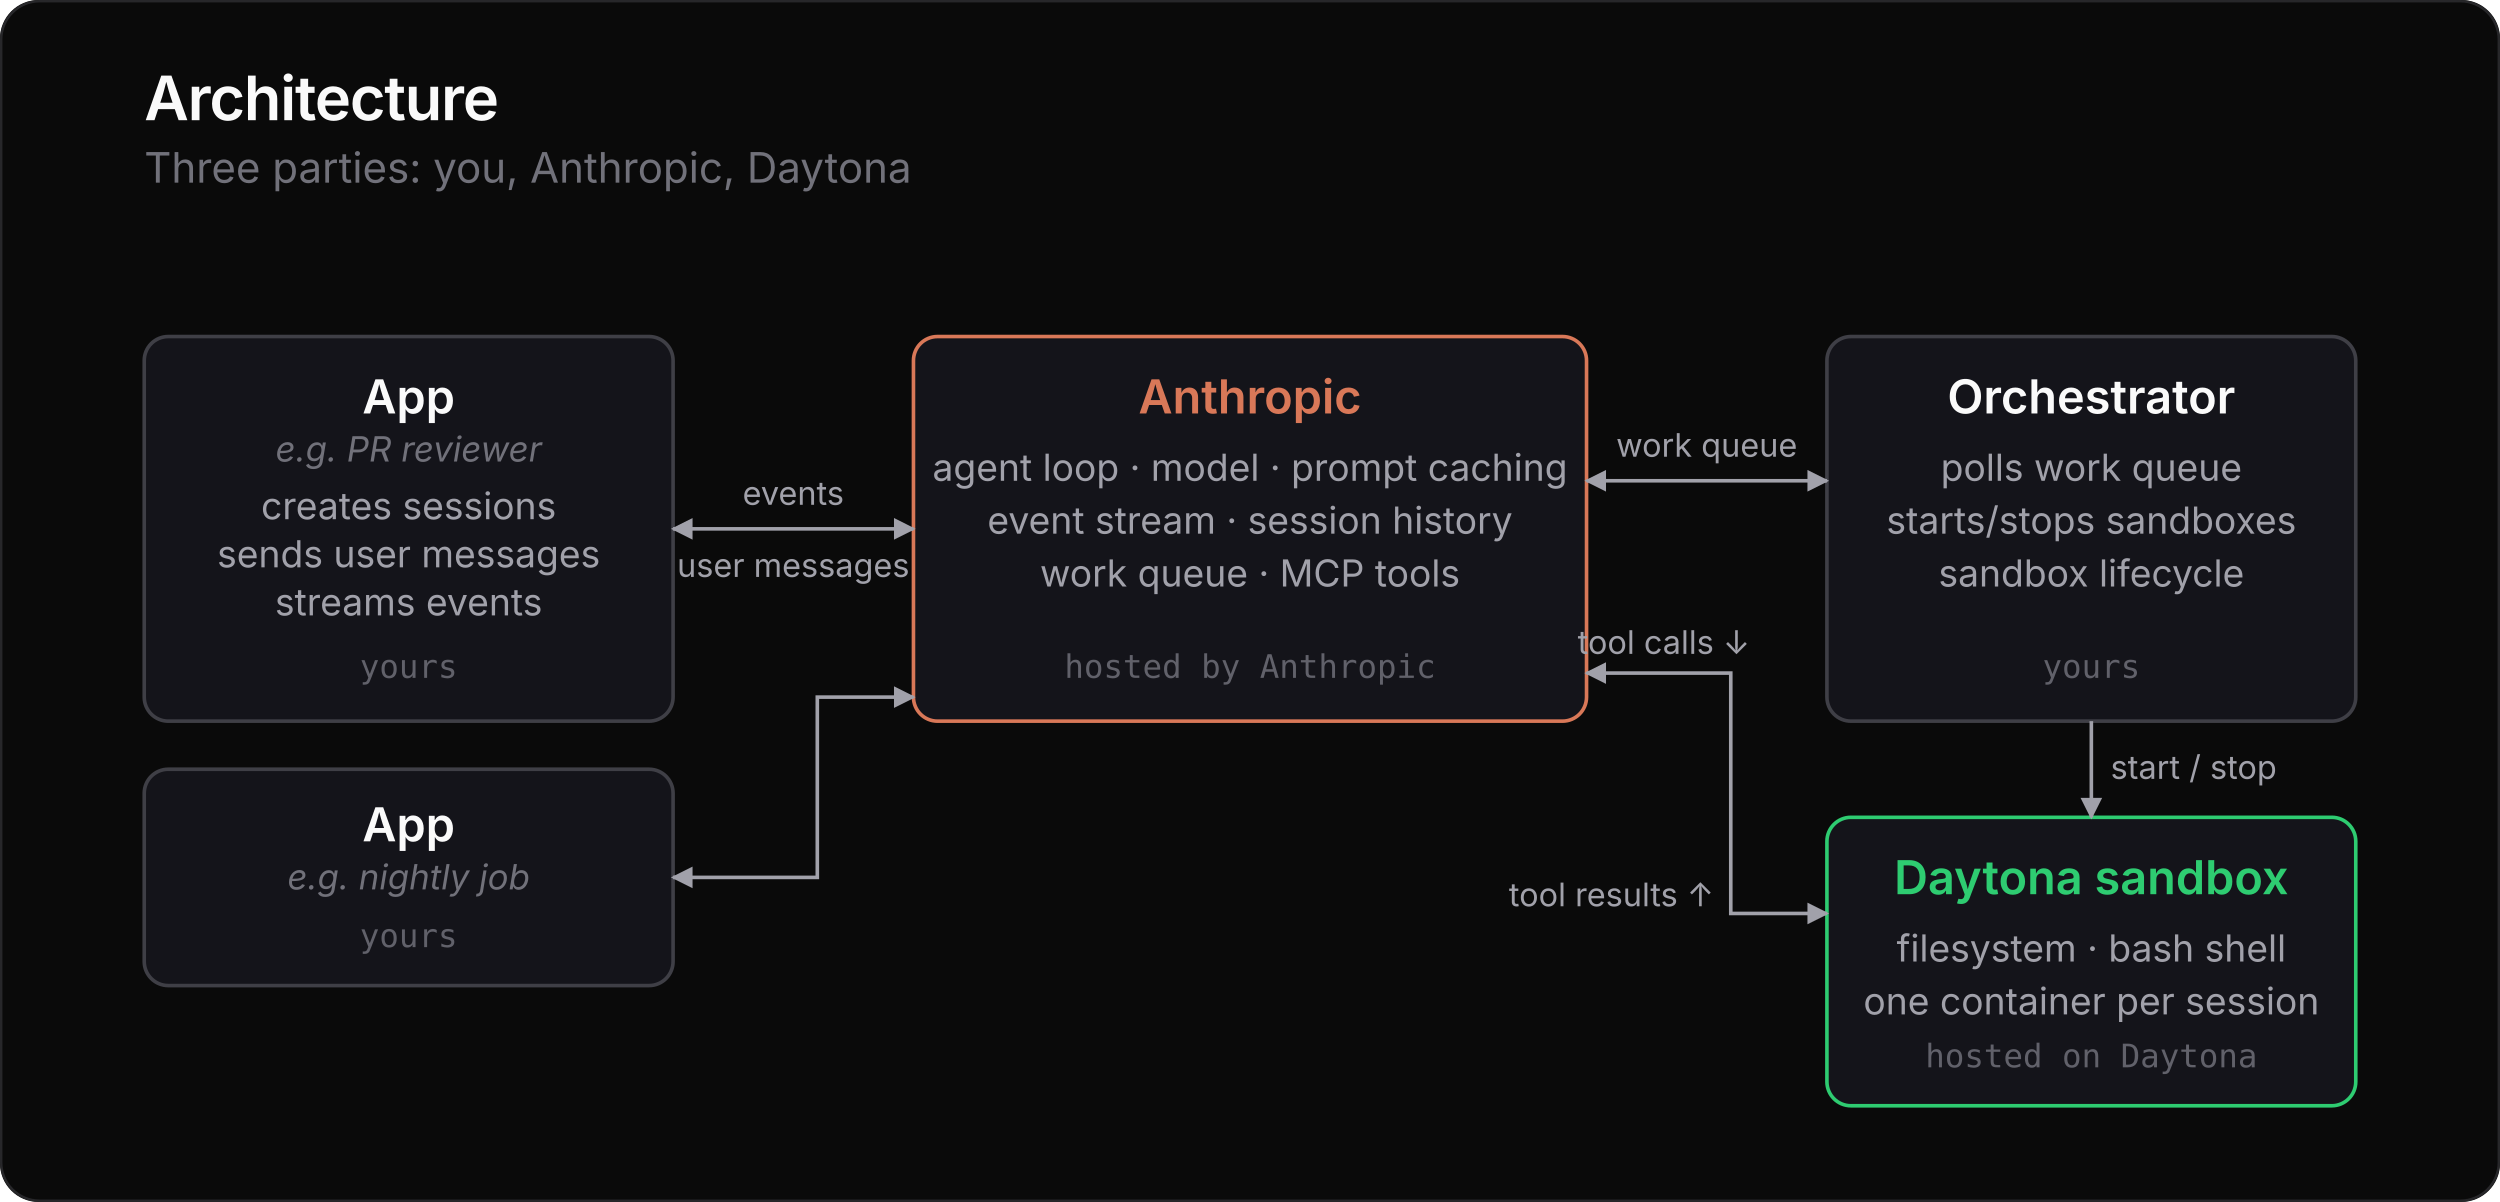
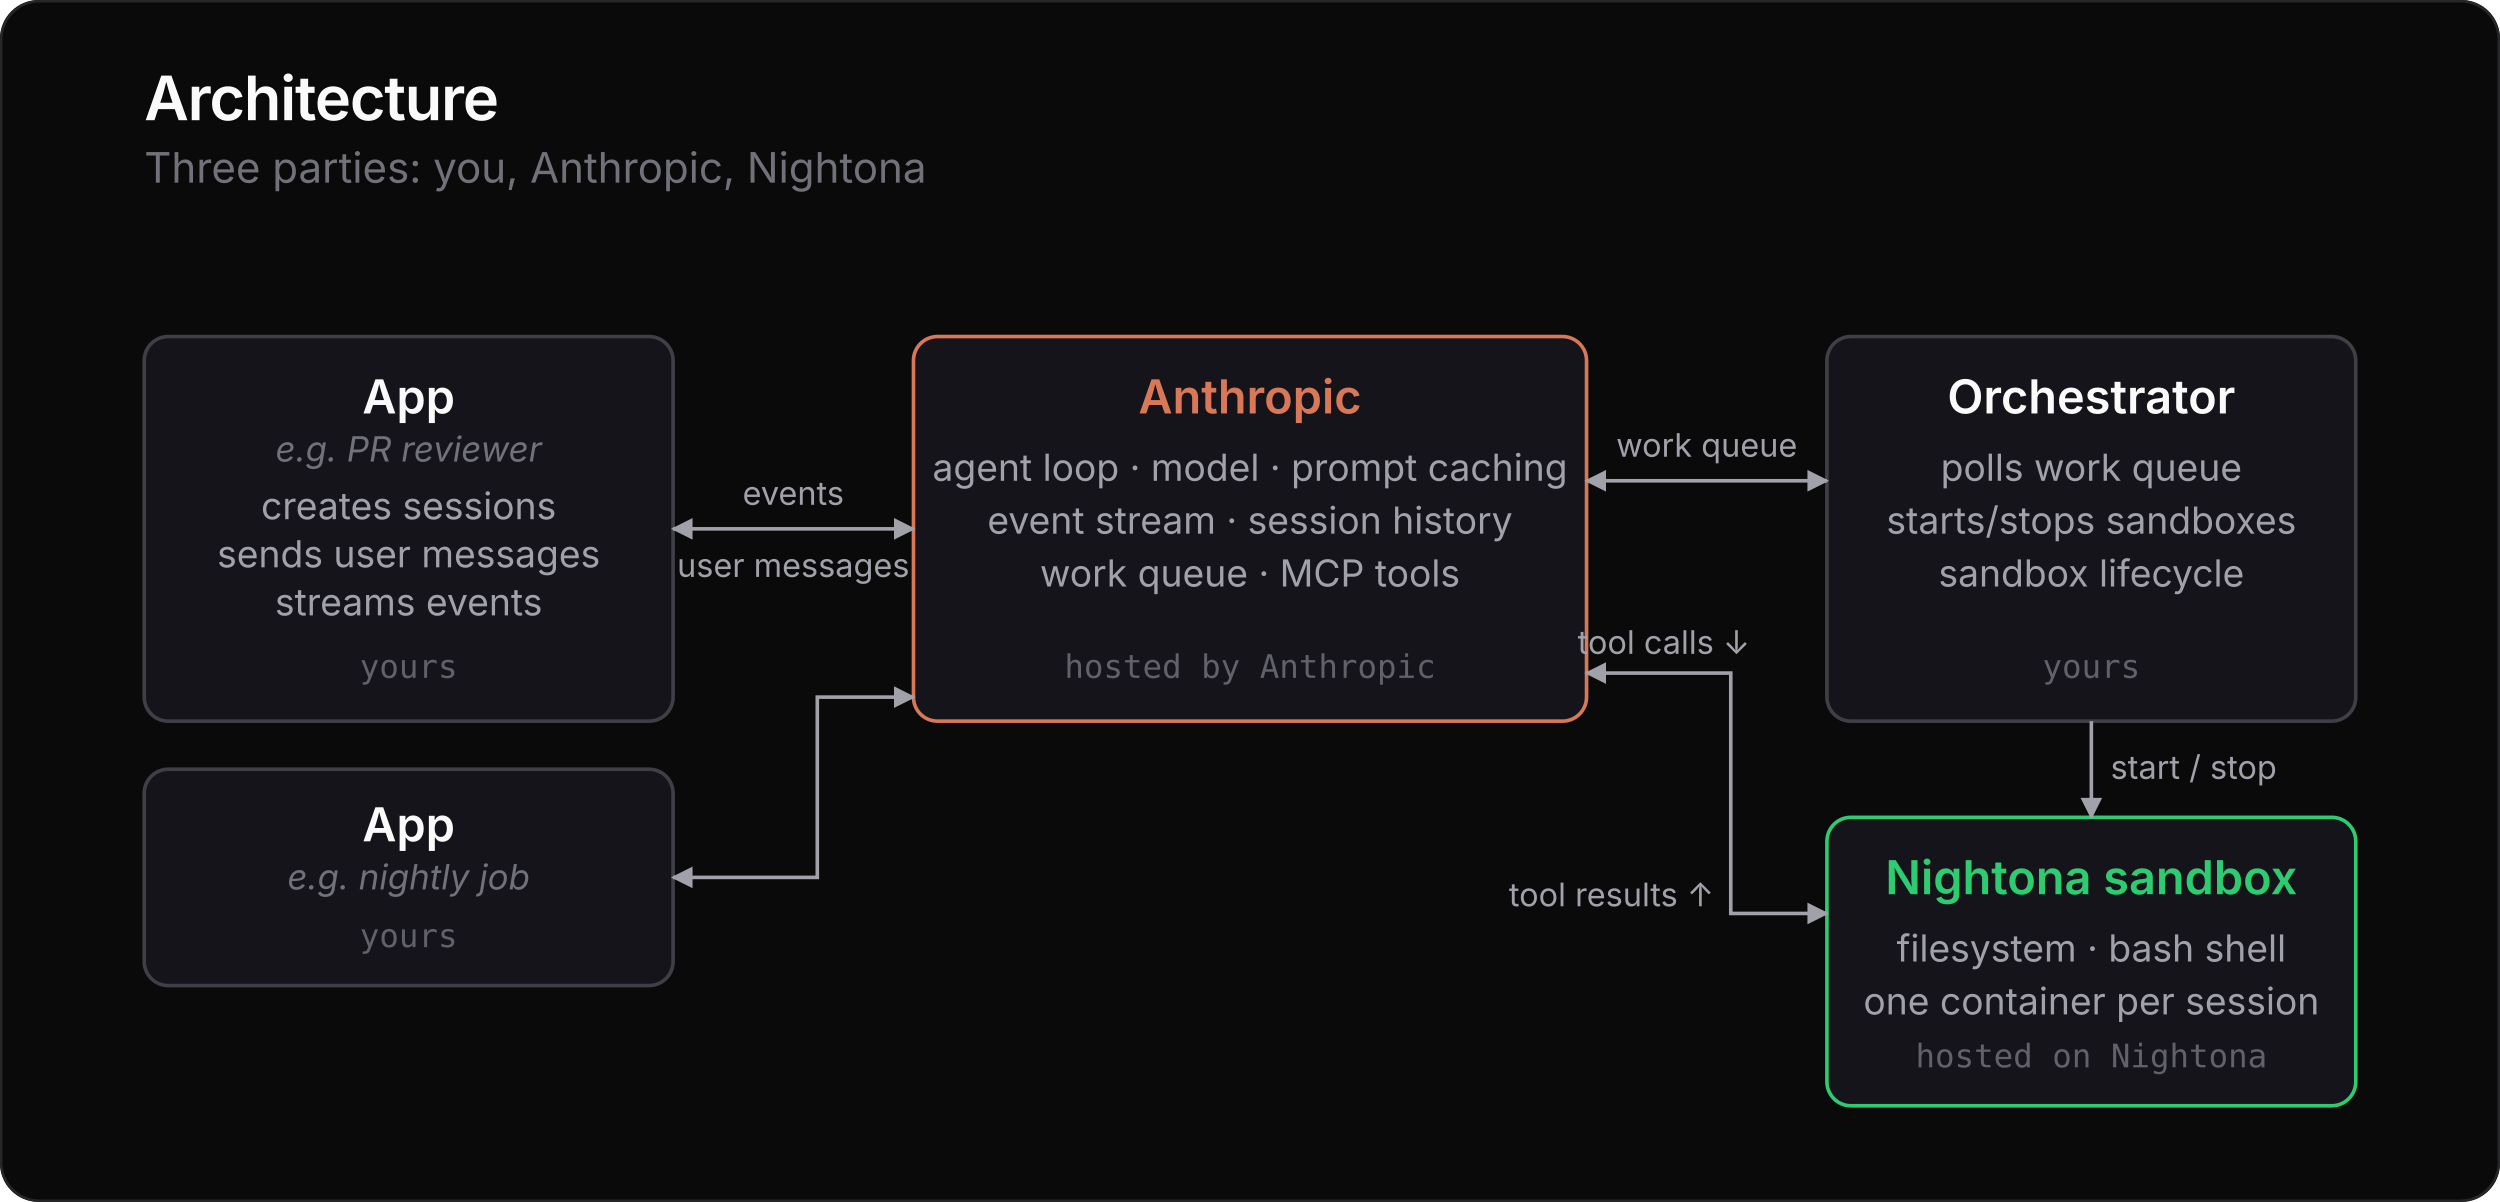
<svg xmlns="http://www.w3.org/2000/svg" viewBox="0 0 1040 500" width="1040" height="500" role="img" aria-labelledby="archtitle archdesc">
  <defs>
    <marker id="arrow" viewBox="0 0 10 10" refX="9" refY="5" markerWidth="6" markerHeight="6" orient="auto-start-reverse">
      <path d="M 0 0 L 10 5 L 0 10 z" fill="#a1a1aa" />
    </marker>
  </defs>
  <rect width="1040" height="500" rx="16" fill="#0a0a0a" />
  <rect x="0.5" y="0.5" width="1039" height="499" rx="16" fill="none" stroke="#27272a" stroke-width="1" />
  <text x="60" y="50" fill="#fafafa" font-family="Inter, system-ui, sans-serif" font-size="25.5" font-weight="600" letter-spacing="-0.02em">Architecture</text>
-   <text x="60" y="76" fill="#71717a" font-family="Inter, system-ui, sans-serif" font-size="17.5">Three parties: you, Anthropic, Daytona</text>
+   <text x="60" y="76" fill="#71717a" font-family="Inter, system-ui, sans-serif" font-size="17.5">Three parties: you, Anthropic, Nightona</text>
  <rect x="60" y="140" width="220" height="160" rx="10" fill="#14141a" stroke="#3f3f46" stroke-width="1.5" />
  <text x="170" y="172" fill="#fafafa" font-family="Inter, system-ui, sans-serif" font-size="19.5" font-weight="600" text-anchor="middle">App</text>
  <text x="170" y="192" fill="#71717a" font-family="Inter, system-ui, sans-serif" font-size="14.5" font-style="italic" text-anchor="middle">e.g. PR reviewer</text>
  <text x="170" y="216" fill="#a1a1aa" font-family="Inter, system-ui, sans-serif" font-size="15.5" text-anchor="middle">creates sessions</text>
  <text x="170" y="236" fill="#a1a1aa" font-family="Inter, system-ui, sans-serif" font-size="15.5" text-anchor="middle">sends user messages</text>
  <text x="170" y="256" fill="#a1a1aa" font-family="Inter, system-ui, sans-serif" font-size="15.5" text-anchor="middle">streams events</text>
  <text x="170" y="282" fill="#61616a" font-family="ui-monospace, SFMono-Regular, monospace" font-size="13.5" text-anchor="middle">yours</text>
  <rect x="60" y="320" width="220" height="90" rx="10" fill="#14141a" stroke="#3f3f46" stroke-width="1.5" />
  <text x="170" y="350" fill="#fafafa" font-family="Inter, system-ui, sans-serif" font-size="19.5" font-weight="600" text-anchor="middle">App</text>
  <text x="170" y="370" fill="#71717a" font-family="Inter, system-ui, sans-serif" font-size="14.5" font-style="italic" text-anchor="middle">e.g. nightly job</text>
  <text x="170" y="394" fill="#61616a" font-family="ui-monospace, SFMono-Regular, monospace" font-size="13.5" text-anchor="middle">yours</text>
  <rect x="380" y="140" width="280" height="160" rx="10" fill="#14141a" stroke="#d97858" stroke-width="1.5" />
  <text x="520" y="172" fill="#d97858" font-family="Inter, system-ui, sans-serif" font-size="19.5" font-weight="600" text-anchor="middle">Anthropic</text>
  <text x="520" y="200" fill="#a1a1aa" font-family="Inter, system-ui, sans-serif" font-size="15.5" text-anchor="middle">agent loop · model · prompt caching</text>
  <text x="520" y="222" fill="#a1a1aa" font-family="Inter, system-ui, sans-serif" font-size="15.5" text-anchor="middle">event stream · session history</text>
  <text x="520" y="244" fill="#a1a1aa" font-family="Inter, system-ui, sans-serif" font-size="15.5" text-anchor="middle">work queue · MCP tools</text>
  <text x="520" y="282" fill="#61616a" font-family="ui-monospace, SFMono-Regular, monospace" font-size="13.5" text-anchor="middle">hosted by Anthropic</text>
  <rect x="760" y="140" width="220" height="160" rx="10" fill="#14141a" stroke="#3f3f46" stroke-width="1.5" />
  <text x="870" y="172" fill="#fafafa" font-family="Inter, system-ui, sans-serif" font-size="19.5" font-weight="600" text-anchor="middle">Orchestrator</text>
  <text x="870" y="200" fill="#a1a1aa" font-family="Inter, system-ui, sans-serif" font-size="15.5" text-anchor="middle">polls work queue</text>
  <text x="870" y="222" fill="#a1a1aa" font-family="Inter, system-ui, sans-serif" font-size="15.5" text-anchor="middle">starts/stops sandboxes</text>
  <text x="870" y="244" fill="#a1a1aa" font-family="Inter, system-ui, sans-serif" font-size="15.5" text-anchor="middle">sandbox lifecycle</text>
  <text x="870" y="282" fill="#61616a" font-family="ui-monospace, SFMono-Regular, monospace" font-size="13.5" text-anchor="middle">yours</text>
  <rect x="760" y="340" width="220" height="120" rx="10" fill="#14141a" stroke="#2ecc71" stroke-width="1.5" />
-   <text x="870" y="372" fill="#2ecc71" font-family="Inter, system-ui, sans-serif" font-size="19.5" font-weight="600" text-anchor="middle">Daytona sandbox</text>
+   <text x="870" y="372" fill="#2ecc71" font-family="Inter, system-ui, sans-serif" font-size="19.5" font-weight="600" text-anchor="middle">Nightona sandbox</text>
  <text x="870" y="400" fill="#a1a1aa" font-family="Inter, system-ui, sans-serif" font-size="15.5" text-anchor="middle">filesystem · bash shell</text>
  <text x="870" y="422" fill="#a1a1aa" font-family="Inter, system-ui, sans-serif" font-size="15.5" text-anchor="middle">one container per session</text>
-   <text x="870" y="444" fill="#61616a" font-family="ui-monospace, SFMono-Regular, monospace" font-size="13.5" text-anchor="middle">hosted on Daytona</text>
+   <text x="870" y="444" fill="#61616a" font-family="ui-monospace, SFMono-Regular, monospace" font-size="13.5" text-anchor="middle">hosted on Nightona</text>
  <line x1="280" y1="220" x2="380" y2="220" stroke="#a1a1aa" stroke-width="1.5" marker-start="url(#arrow)" marker-end="url(#arrow)" />
  <text x="330" y="210" fill="#a1a1aa" font-family="Inter, system-ui, sans-serif" font-size="13.5" text-anchor="middle">events</text>
  <text x="330" y="240" fill="#a1a1aa" font-family="Inter, system-ui, sans-serif" font-size="13.5" text-anchor="middle">user messages</text>
  <path d="M 280 365 L 340 365 L 340 290 L 380 290" fill="none" stroke="#a1a1aa" stroke-width="1.5" marker-start="url(#arrow)" marker-end="url(#arrow)" />
  <line x1="660" y1="200" x2="760" y2="200" stroke="#a1a1aa" stroke-width="1.5" marker-start="url(#arrow)" marker-end="url(#arrow)" />
  <text x="710" y="190" fill="#a1a1aa" font-family="Inter, system-ui, sans-serif" font-size="13.5" text-anchor="middle">work queue</text>
  <path d="M 660 280 L 720 280 L 720 380 L 760 380" fill="none" stroke="#a1a1aa" stroke-width="1.5" marker-start="url(#arrow)" marker-end="url(#arrow)" />
  <text x="728" y="272" fill="#a1a1aa" font-family="Inter, system-ui, sans-serif" font-size="13.5" text-anchor="end">tool calls ↓</text>
  <text x="713" y="377" fill="#a1a1aa" font-family="Inter, system-ui, sans-serif" font-size="13.5" text-anchor="end">tool results ↑</text>
  <line x1="870" y1="300" x2="870" y2="340" stroke="#a1a1aa" stroke-width="1.5" marker-end="url(#arrow)" />
  <text x="878" y="324" fill="#a1a1aa" font-family="Inter, system-ui, sans-serif" font-size="13.5" text-anchor="start">start / stop</text>
</svg>
